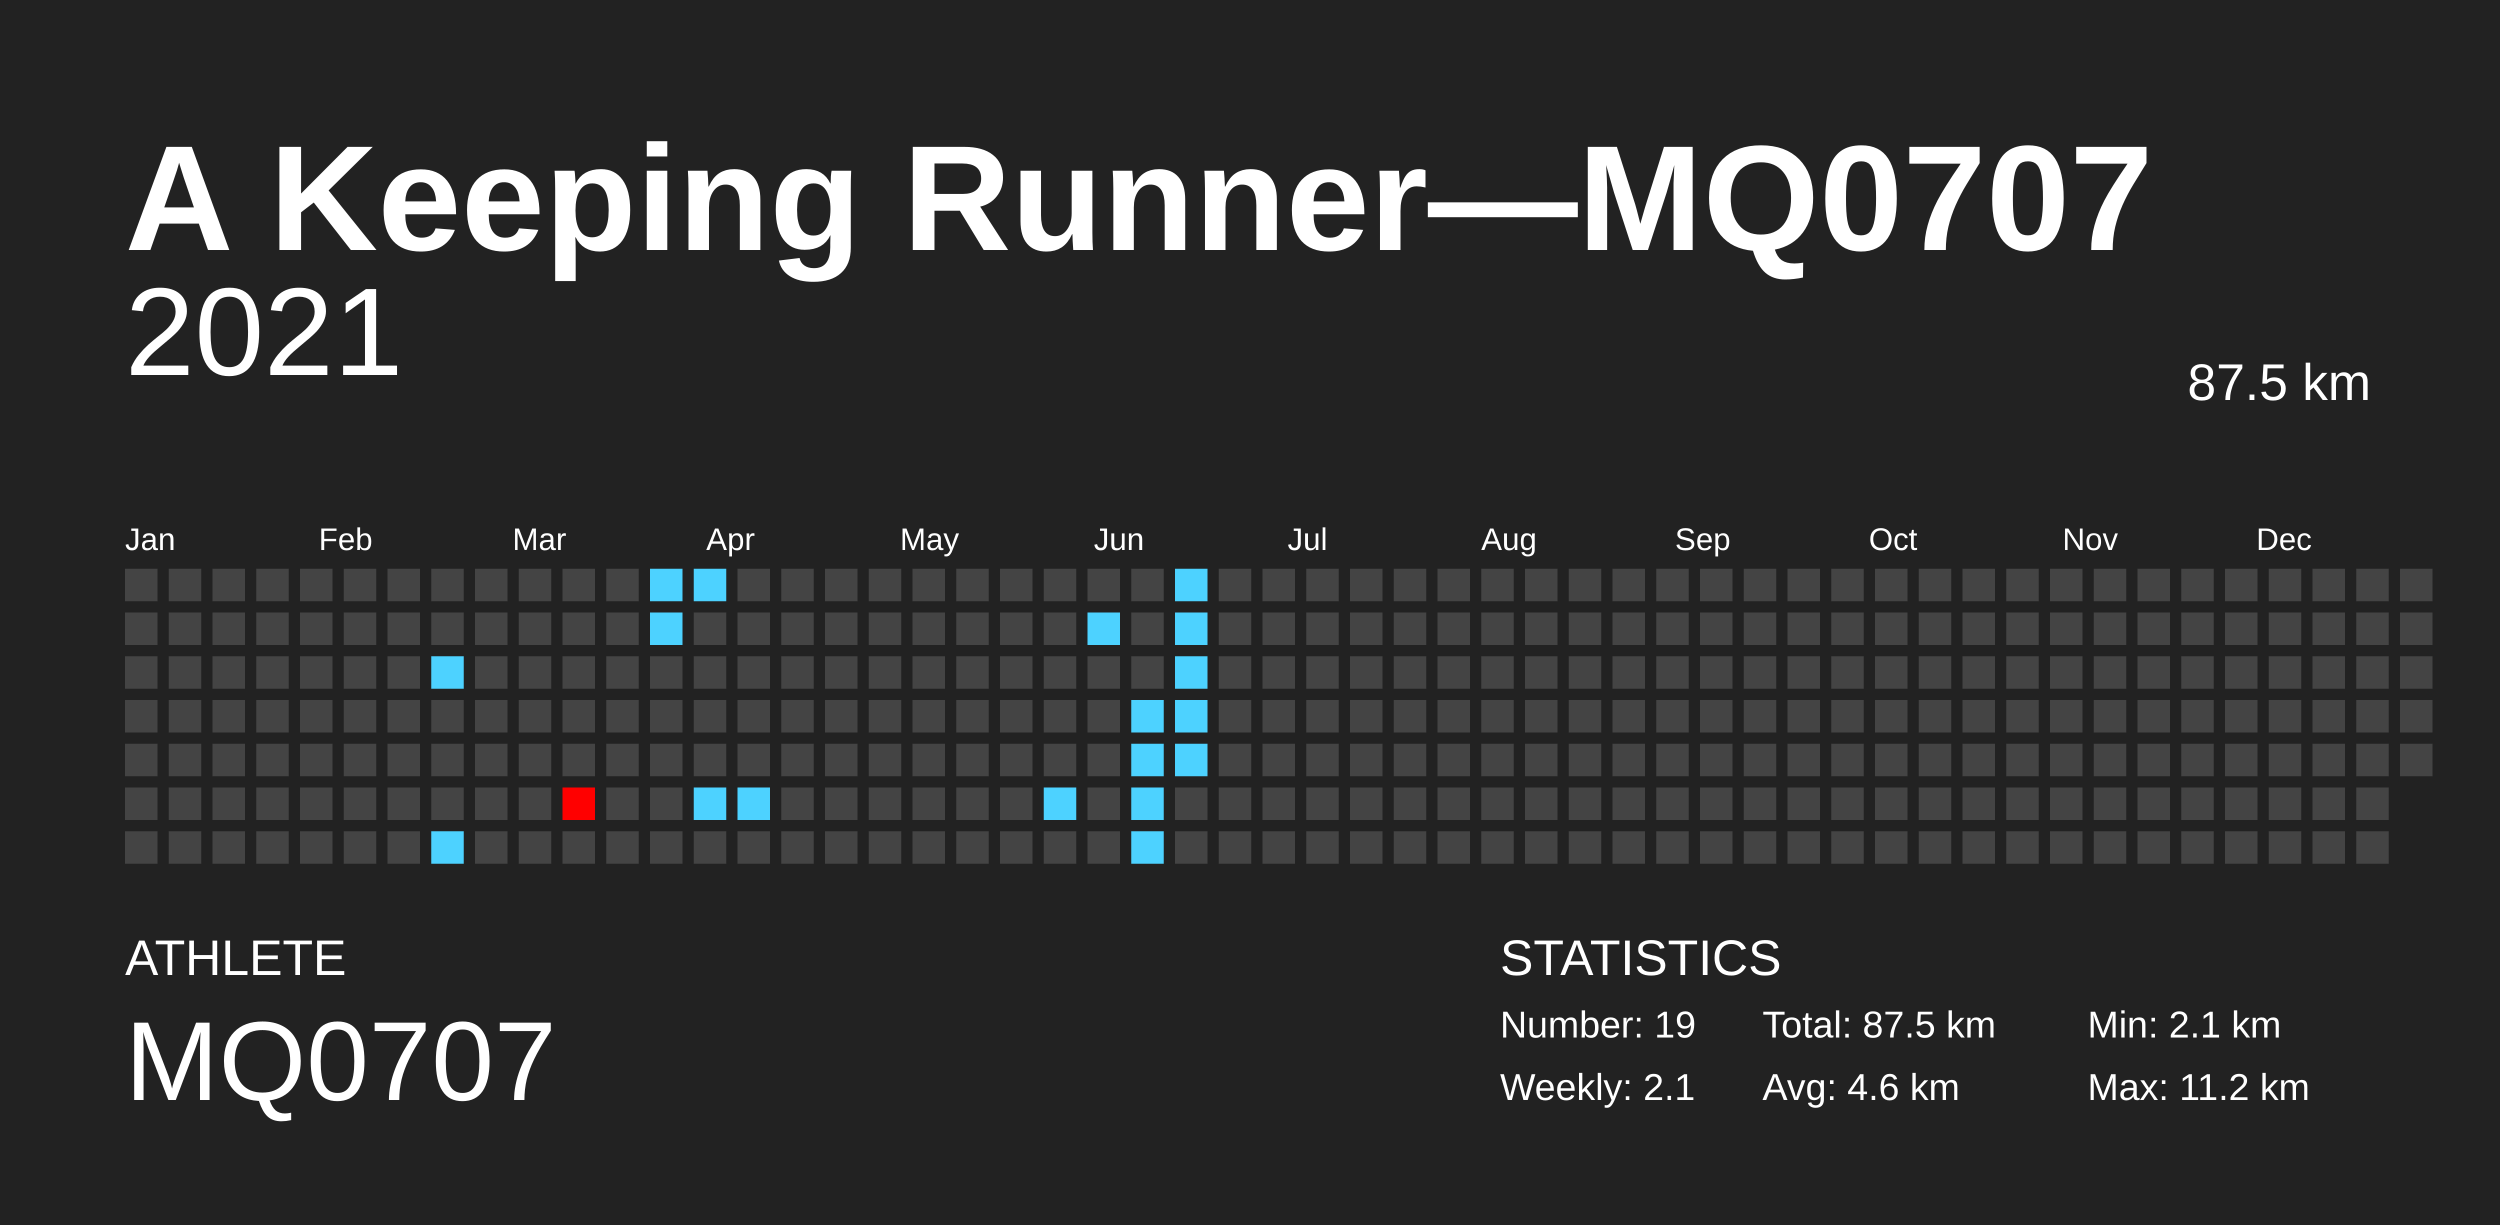
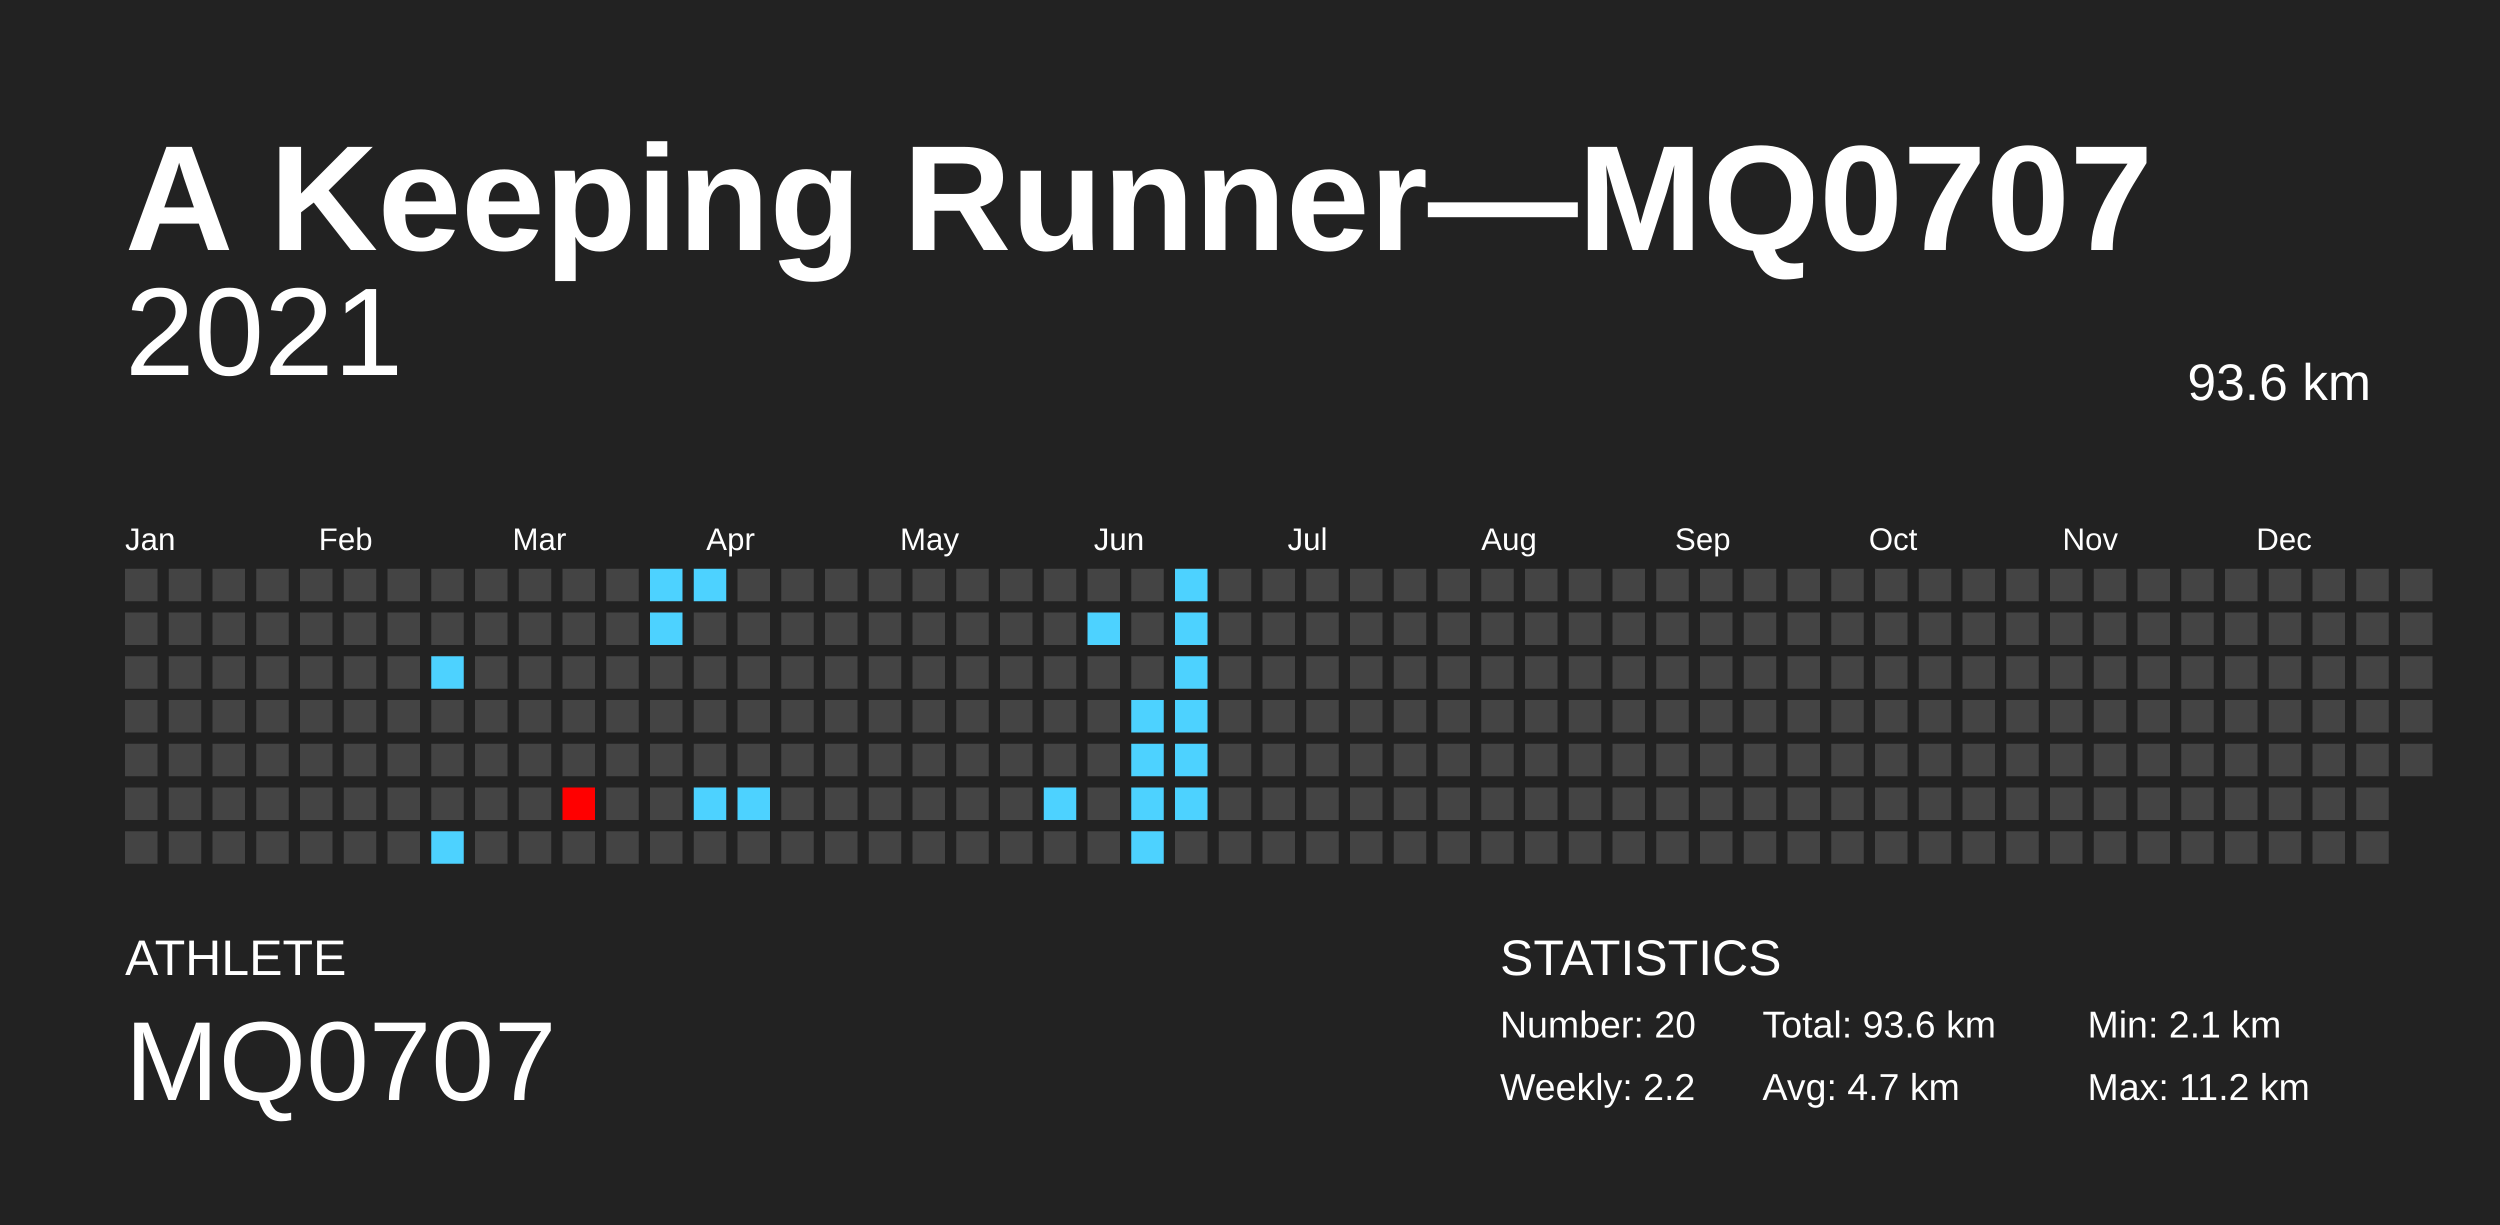
<svg xmlns="http://www.w3.org/2000/svg" baseProfile="full" height="98mm" version="1.1" viewBox="0,0,200,98" width="200mm">
  <defs />
  <rect fill="#222222" height="98" width="200" x="0" y="0" />
  <text fill="#FFFFFF" style="font-size:12px; font-family:Arial; font-weight:bold;" x="10" y="20">A Keeping Runner—MQ0707</text>
  <text fill="#FFFFFF" style="font-size:4px; font-family:Arial" x="10" y="78">ATHLETE</text>
  <text fill="#FFFFFF" style="font-size:9px; font-family:Arial" x="10" y="88">MQ0707</text>
  <text fill="#FFFFFF" style="font-size:4px; font-family:Arial" x="120" y="78">STATISTICS</text>
-   <text fill="#FFFFFF" style="font-size:3px; font-family:Arial" x="120" y="83">Number: 19</text>
-   <text fill="#FFFFFF" style="font-size:3px; font-family:Arial" x="120" y="88">Weekly: 2.1</text>
-   <text fill="#FFFFFF" style="font-size:3px; font-family:Arial" x="141" y="83">Total: 87.5 km</text>
-   <text fill="#FFFFFF" style="font-size:3px; font-family:Arial" x="141" y="88">Avg: 4.6 km</text>
+   <text fill="#FFFFFF" style="font-size:3px; font-family:Arial" x="120" y="83">Number: 20</text>
+   <text fill="#FFFFFF" style="font-size:3px; font-family:Arial" x="120" y="88">Weekly: 2.2</text>
+   <text fill="#FFFFFF" style="font-size:3px; font-family:Arial" x="141" y="83">Total: 93.6 km</text>
+   <text fill="#FFFFFF" style="font-size:3px; font-family:Arial" x="141" y="88">Avg: 4.7 km</text>
  <text fill="#FFFFFF" style="font-size:3px; font-family:Arial" x="167" y="83">Min: 2.1 km</text>
  <text fill="#FFFFFF" style="font-size:3px; font-family:Arial" x="167" y="88">Max: 11.2 km</text>
  <text alignment-baseline="hanging" fill="#FFFFFF" style="font-size:10.0px; font-family:Arial;" x="10" y="30">2021</text>
-   <text alignment-baseline="hanging" fill="#FFFFFF" style="font-size:4.125px; font-family:Arial;" x="175" y="32">87.5 km</text>
+   <text alignment-baseline="hanging" fill="#FFFFFF" style="font-size:4.125px; font-family:Arial;" x="175" y="32">93.6 km</text>
  <text fill="#FFFFFF" style="font-size:2.5px; font-family:Arial" x="10.0" y="44">Jan</text>
  <text fill="#FFFFFF" style="font-size:2.5px; font-family:Arial" x="25.5" y="44">Feb</text>
  <text fill="#FFFFFF" style="font-size:2.5px; font-family:Arial" x="41.0" y="44">Mar</text>
  <text fill="#FFFFFF" style="font-size:2.5px; font-family:Arial" x="56.5" y="44">Apr</text>
  <text fill="#FFFFFF" style="font-size:2.5px; font-family:Arial" x="72.0" y="44">May</text>
  <text fill="#FFFFFF" style="font-size:2.5px; font-family:Arial" x="87.5" y="44">Jun</text>
  <text fill="#FFFFFF" style="font-size:2.5px; font-family:Arial" x="103.0" y="44">Jul</text>
  <text fill="#FFFFFF" style="font-size:2.5px; font-family:Arial" x="118.5" y="44">Aug</text>
  <text fill="#FFFFFF" style="font-size:2.5px; font-family:Arial" x="134.0" y="44">Sep</text>
  <text fill="#FFFFFF" style="font-size:2.5px; font-family:Arial" x="149.5" y="44">Oct</text>
  <text fill="#FFFFFF" style="font-size:2.5px; font-family:Arial" x="165.0" y="44">Nov</text>
  <text fill="#FFFFFF" style="font-size:2.5px; font-family:Arial" x="180.5" y="44">Dec</text>
  <rect fill="#444444" height="2.6" width="2.6" x="10.0" y="45.5" />
  <rect fill="#444444" height="2.6" width="2.6" x="10.0" y="49.0" />
  <rect fill="#444444" height="2.6" width="2.6" x="10.0" y="52.5" />
  <rect fill="#444444" height="2.6" width="2.6" x="10.0" y="56.0" />
  <rect fill="#444444" height="2.6" width="2.6" x="10.0" y="59.5" />
  <rect fill="#444444" height="2.6" width="2.6" x="10.0" y="63.0" />
  <rect fill="#444444" height="2.6" width="2.6" x="10.0" y="66.5" />
  <rect fill="#444444" height="2.6" width="2.6" x="13.5" y="45.5" />
  <rect fill="#444444" height="2.6" width="2.6" x="13.5" y="49.0" />
  <rect fill="#444444" height="2.6" width="2.6" x="13.5" y="52.5" />
  <rect fill="#444444" height="2.6" width="2.6" x="13.5" y="56.0" />
  <rect fill="#444444" height="2.6" width="2.6" x="13.5" y="59.5" />
  <rect fill="#444444" height="2.6" width="2.6" x="13.5" y="63.0" />
  <rect fill="#444444" height="2.6" width="2.6" x="13.5" y="66.5" />
  <rect fill="#444444" height="2.6" width="2.6" x="17.0" y="45.5" />
  <rect fill="#444444" height="2.6" width="2.6" x="17.0" y="49.0" />
  <rect fill="#444444" height="2.6" width="2.6" x="17.0" y="52.5" />
  <rect fill="#444444" height="2.6" width="2.6" x="17.0" y="56.0" />
  <rect fill="#444444" height="2.6" width="2.6" x="17.0" y="59.5" />
  <rect fill="#444444" height="2.6" width="2.6" x="17.0" y="63.0" />
  <rect fill="#444444" height="2.6" width="2.6" x="17.0" y="66.5" />
  <rect fill="#444444" height="2.6" width="2.6" x="20.5" y="45.5" />
  <rect fill="#444444" height="2.6" width="2.6" x="20.5" y="49.0" />
  <rect fill="#444444" height="2.6" width="2.6" x="20.5" y="52.5" />
  <rect fill="#444444" height="2.6" width="2.6" x="20.5" y="56.0" />
  <rect fill="#444444" height="2.6" width="2.6" x="20.5" y="59.5" />
  <rect fill="#444444" height="2.6" width="2.6" x="20.5" y="63.0" />
  <rect fill="#444444" height="2.6" width="2.6" x="20.5" y="66.5" />
  <rect fill="#444444" height="2.6" width="2.6" x="24.0" y="45.5" />
  <rect fill="#444444" height="2.6" width="2.6" x="24.0" y="49.0" />
  <rect fill="#444444" height="2.6" width="2.6" x="24.0" y="52.5" />
  <rect fill="#444444" height="2.6" width="2.6" x="24.0" y="56.0" />
  <rect fill="#444444" height="2.6" width="2.6" x="24.0" y="59.5" />
  <rect fill="#444444" height="2.6" width="2.6" x="24.0" y="63.0" />
  <rect fill="#444444" height="2.6" width="2.6" x="24.0" y="66.5" />
  <rect fill="#444444" height="2.6" width="2.6" x="27.5" y="45.5" />
  <rect fill="#444444" height="2.6" width="2.6" x="27.5" y="49.0" />
  <rect fill="#444444" height="2.6" width="2.6" x="27.5" y="52.5" />
  <rect fill="#444444" height="2.6" width="2.6" x="27.5" y="56.0" />
  <rect fill="#444444" height="2.6" width="2.6" x="27.5" y="59.5" />
  <rect fill="#444444" height="2.6" width="2.6" x="27.5" y="63.0" />
  <rect fill="#444444" height="2.6" width="2.6" x="27.5" y="66.5" />
  <rect fill="#444444" height="2.6" width="2.6" x="31.0" y="45.5" />
  <rect fill="#444444" height="2.6" width="2.6" x="31.0" y="49.0" />
  <rect fill="#444444" height="2.6" width="2.6" x="31.0" y="52.5" />
  <rect fill="#444444" height="2.6" width="2.6" x="31.0" y="56.0" />
  <rect fill="#444444" height="2.6" width="2.6" x="31.0" y="59.5" />
  <rect fill="#444444" height="2.6" width="2.6" x="31.0" y="63.0" />
  <rect fill="#444444" height="2.6" width="2.6" x="31.0" y="66.5" />
  <rect fill="#444444" height="2.6" width="2.6" x="34.5" y="45.5" />
  <rect fill="#444444" height="2.6" width="2.6" x="34.5" y="49.0" />
  <rect fill="#4dd2ff" height="2.6" width="2.6" x="34.5" y="52.5" />
  <rect fill="#444444" height="2.6" width="2.6" x="34.5" y="56.0" />
  <rect fill="#444444" height="2.6" width="2.6" x="34.5" y="59.5" />
  <rect fill="#444444" height="2.6" width="2.6" x="34.5" y="63.0" />
  <rect fill="#4dd2ff" height="2.6" width="2.6" x="34.5" y="66.5" />
  <rect fill="#444444" height="2.6" width="2.6" x="38.0" y="45.5" />
  <rect fill="#444444" height="2.6" width="2.6" x="38.0" y="49.0" />
  <rect fill="#444444" height="2.6" width="2.6" x="38.0" y="52.5" />
  <rect fill="#444444" height="2.6" width="2.6" x="38.0" y="56.0" />
  <rect fill="#444444" height="2.6" width="2.6" x="38.0" y="59.5" />
  <rect fill="#444444" height="2.6" width="2.6" x="38.0" y="63.0" />
  <rect fill="#444444" height="2.6" width="2.6" x="38.0" y="66.5" />
  <rect fill="#444444" height="2.6" width="2.6" x="41.5" y="45.5" />
  <rect fill="#444444" height="2.6" width="2.6" x="41.5" y="49.0" />
  <rect fill="#444444" height="2.6" width="2.6" x="41.5" y="52.5" />
  <rect fill="#444444" height="2.6" width="2.6" x="41.5" y="56.0" />
  <rect fill="#444444" height="2.6" width="2.6" x="41.5" y="59.5" />
  <rect fill="#444444" height="2.6" width="2.6" x="41.5" y="63.0" />
  <rect fill="#444444" height="2.6" width="2.6" x="41.5" y="66.5" />
  <rect fill="#444444" height="2.6" width="2.6" x="45.0" y="45.5" />
  <rect fill="#444444" height="2.6" width="2.6" x="45.0" y="49.0" />
  <rect fill="#444444" height="2.6" width="2.6" x="45.0" y="52.5" />
  <rect fill="#444444" height="2.6" width="2.6" x="45.0" y="56.0" />
  <rect fill="#444444" height="2.6" width="2.6" x="45.0" y="59.5" />
  <rect fill="#ff0000" height="2.6" width="2.6" x="45.0" y="63.0" />
  <rect fill="#444444" height="2.6" width="2.6" x="45.0" y="66.5" />
  <rect fill="#444444" height="2.6" width="2.6" x="48.5" y="45.5" />
  <rect fill="#444444" height="2.6" width="2.6" x="48.5" y="49.0" />
  <rect fill="#444444" height="2.6" width="2.6" x="48.5" y="52.5" />
  <rect fill="#444444" height="2.6" width="2.6" x="48.5" y="56.0" />
  <rect fill="#444444" height="2.6" width="2.6" x="48.5" y="59.5" />
  <rect fill="#444444" height="2.6" width="2.6" x="48.5" y="63.0" />
  <rect fill="#444444" height="2.6" width="2.6" x="48.5" y="66.5" />
  <rect fill="#4dd2ff" height="2.6" width="2.6" x="52.0" y="45.5" />
  <rect fill="#4dd2ff" height="2.6" width="2.6" x="52.0" y="49.0" />
  <rect fill="#444444" height="2.6" width="2.6" x="52.0" y="52.5" />
  <rect fill="#444444" height="2.6" width="2.6" x="52.0" y="56.0" />
  <rect fill="#444444" height="2.6" width="2.6" x="52.0" y="59.5" />
  <rect fill="#444444" height="2.6" width="2.6" x="52.0" y="63.0" />
  <rect fill="#444444" height="2.6" width="2.6" x="52.0" y="66.5" />
  <rect fill="#4dd2ff" height="2.6" width="2.6" x="55.5" y="45.5" />
  <rect fill="#444444" height="2.6" width="2.6" x="55.5" y="49.0" />
  <rect fill="#444444" height="2.6" width="2.6" x="55.5" y="52.5" />
  <rect fill="#444444" height="2.6" width="2.6" x="55.5" y="56.0" />
  <rect fill="#444444" height="2.6" width="2.6" x="55.5" y="59.5" />
  <rect fill="#4dd2ff" height="2.6" width="2.6" x="55.5" y="63.0" />
  <rect fill="#444444" height="2.6" width="2.6" x="55.5" y="66.5" />
  <rect fill="#444444" height="2.6" width="2.6" x="59.0" y="45.5" />
  <rect fill="#444444" height="2.6" width="2.6" x="59.0" y="49.0" />
  <rect fill="#444444" height="2.6" width="2.6" x="59.0" y="52.5" />
  <rect fill="#444444" height="2.6" width="2.6" x="59.0" y="56.0" />
  <rect fill="#444444" height="2.6" width="2.6" x="59.0" y="59.5" />
  <rect fill="#4dd2ff" height="2.6" width="2.6" x="59.0" y="63.0" />
  <rect fill="#444444" height="2.6" width="2.6" x="59.0" y="66.5" />
  <rect fill="#444444" height="2.6" width="2.6" x="62.5" y="45.5" />
  <rect fill="#444444" height="2.6" width="2.6" x="62.5" y="49.0" />
  <rect fill="#444444" height="2.6" width="2.6" x="62.5" y="52.5" />
  <rect fill="#444444" height="2.6" width="2.6" x="62.5" y="56.0" />
  <rect fill="#444444" height="2.6" width="2.6" x="62.5" y="59.5" />
  <rect fill="#444444" height="2.6" width="2.6" x="62.5" y="63.0" />
  <rect fill="#444444" height="2.6" width="2.6" x="62.5" y="66.5" />
  <rect fill="#444444" height="2.6" width="2.6" x="66.0" y="45.5" />
  <rect fill="#444444" height="2.6" width="2.6" x="66.0" y="49.0" />
  <rect fill="#444444" height="2.6" width="2.6" x="66.0" y="52.5" />
  <rect fill="#444444" height="2.6" width="2.6" x="66.0" y="56.0" />
  <rect fill="#444444" height="2.6" width="2.6" x="66.0" y="59.5" />
  <rect fill="#444444" height="2.6" width="2.6" x="66.0" y="63.0" />
  <rect fill="#444444" height="2.6" width="2.6" x="66.0" y="66.5" />
  <rect fill="#444444" height="2.6" width="2.6" x="69.5" y="45.5" />
  <rect fill="#444444" height="2.6" width="2.6" x="69.5" y="49.0" />
  <rect fill="#444444" height="2.6" width="2.6" x="69.5" y="52.5" />
  <rect fill="#444444" height="2.6" width="2.6" x="69.5" y="56.0" />
  <rect fill="#444444" height="2.6" width="2.6" x="69.5" y="59.5" />
  <rect fill="#444444" height="2.6" width="2.6" x="69.5" y="63.0" />
  <rect fill="#444444" height="2.6" width="2.6" x="69.5" y="66.5" />
  <rect fill="#444444" height="2.6" width="2.6" x="73.0" y="45.5" />
  <rect fill="#444444" height="2.6" width="2.6" x="73.0" y="49.0" />
  <rect fill="#444444" height="2.6" width="2.6" x="73.0" y="52.5" />
  <rect fill="#444444" height="2.6" width="2.6" x="73.0" y="56.0" />
  <rect fill="#444444" height="2.6" width="2.6" x="73.0" y="59.5" />
  <rect fill="#444444" height="2.6" width="2.6" x="73.0" y="63.0" />
  <rect fill="#444444" height="2.6" width="2.6" x="73.0" y="66.5" />
  <rect fill="#444444" height="2.6" width="2.6" x="76.5" y="45.5" />
  <rect fill="#444444" height="2.6" width="2.6" x="76.5" y="49.0" />
  <rect fill="#444444" height="2.6" width="2.6" x="76.5" y="52.5" />
  <rect fill="#444444" height="2.6" width="2.6" x="76.5" y="56.0" />
  <rect fill="#444444" height="2.6" width="2.6" x="76.5" y="59.5" />
  <rect fill="#444444" height="2.6" width="2.6" x="76.5" y="63.0" />
  <rect fill="#444444" height="2.6" width="2.6" x="76.5" y="66.5" />
  <rect fill="#444444" height="2.6" width="2.6" x="80.0" y="45.5" />
  <rect fill="#444444" height="2.6" width="2.6" x="80.0" y="49.0" />
  <rect fill="#444444" height="2.6" width="2.6" x="80.0" y="52.5" />
  <rect fill="#444444" height="2.6" width="2.6" x="80.0" y="56.0" />
  <rect fill="#444444" height="2.6" width="2.6" x="80.0" y="59.5" />
  <rect fill="#444444" height="2.6" width="2.6" x="80.0" y="63.0" />
  <rect fill="#444444" height="2.6" width="2.6" x="80.0" y="66.5" />
  <rect fill="#444444" height="2.6" width="2.6" x="83.5" y="45.5" />
  <rect fill="#444444" height="2.6" width="2.6" x="83.5" y="49.0" />
  <rect fill="#444444" height="2.6" width="2.6" x="83.5" y="52.5" />
  <rect fill="#444444" height="2.6" width="2.6" x="83.5" y="56.0" />
  <rect fill="#444444" height="2.6" width="2.6" x="83.5" y="59.5" />
  <rect fill="#4dd2ff" height="2.6" width="2.6" x="83.5" y="63.0" />
  <rect fill="#444444" height="2.6" width="2.6" x="83.5" y="66.5" />
  <rect fill="#444444" height="2.6" width="2.6" x="87.0" y="45.5" />
  <rect fill="#4dd2ff" height="2.6" width="2.6" x="87.0" y="49.0" />
  <rect fill="#444444" height="2.6" width="2.6" x="87.0" y="52.5" />
  <rect fill="#444444" height="2.6" width="2.6" x="87.0" y="56.0" />
  <rect fill="#444444" height="2.6" width="2.6" x="87.0" y="59.5" />
  <rect fill="#444444" height="2.6" width="2.6" x="87.0" y="63.0" />
  <rect fill="#444444" height="2.6" width="2.6" x="87.0" y="66.5" />
  <rect fill="#444444" height="2.6" width="2.6" x="90.5" y="45.5" />
  <rect fill="#444444" height="2.6" width="2.6" x="90.5" y="49.0" />
  <rect fill="#444444" height="2.6" width="2.6" x="90.5" y="52.5" />
  <rect fill="#4dd2ff" height="2.6" width="2.6" x="90.5" y="56.0" />
  <rect fill="#4dd2ff" height="2.6" width="2.6" x="90.5" y="59.5" />
  <rect fill="#4dd2ff" height="2.6" width="2.6" x="90.5" y="63.0" />
  <rect fill="#4dd2ff" height="2.6" width="2.6" x="90.5" y="66.5" />
  <rect fill="#4dd2ff" height="2.6" width="2.6" x="94.0" y="45.5" />
  <rect fill="#4dd2ff" height="2.6" width="2.6" x="94.0" y="49.0" />
  <rect fill="#4dd2ff" height="2.6" width="2.6" x="94.0" y="52.5" />
  <rect fill="#4dd2ff" height="2.6" width="2.6" x="94.0" y="56.0" />
  <rect fill="#4dd2ff" height="2.6" width="2.6" x="94.0" y="59.5" />
-   <rect fill="#444444" height="2.6" width="2.6" x="94.0" y="63.0" />
+   <rect fill="#4dd2ff" height="2.6" width="2.6" x="94.0" y="63.0" />
  <rect fill="#444444" height="2.6" width="2.6" x="94.0" y="66.5" />
  <rect fill="#444444" height="2.6" width="2.6" x="97.5" y="45.5" />
  <rect fill="#444444" height="2.6" width="2.6" x="97.5" y="49.0" />
  <rect fill="#444444" height="2.6" width="2.6" x="97.5" y="52.5" />
  <rect fill="#444444" height="2.6" width="2.6" x="97.5" y="56.0" />
  <rect fill="#444444" height="2.6" width="2.6" x="97.5" y="59.5" />
  <rect fill="#444444" height="2.6" width="2.6" x="97.5" y="63.0" />
  <rect fill="#444444" height="2.6" width="2.6" x="97.5" y="66.5" />
  <rect fill="#444444" height="2.6" width="2.6" x="101.0" y="45.5" />
  <rect fill="#444444" height="2.6" width="2.6" x="101.0" y="49.0" />
  <rect fill="#444444" height="2.6" width="2.6" x="101.0" y="52.5" />
  <rect fill="#444444" height="2.6" width="2.6" x="101.0" y="56.0" />
  <rect fill="#444444" height="2.6" width="2.6" x="101.0" y="59.5" />
  <rect fill="#444444" height="2.6" width="2.6" x="101.0" y="63.0" />
  <rect fill="#444444" height="2.6" width="2.6" x="101.0" y="66.5" />
  <rect fill="#444444" height="2.6" width="2.6" x="104.5" y="45.5" />
  <rect fill="#444444" height="2.6" width="2.6" x="104.5" y="49.0" />
  <rect fill="#444444" height="2.6" width="2.6" x="104.5" y="52.5" />
  <rect fill="#444444" height="2.6" width="2.6" x="104.5" y="56.0" />
  <rect fill="#444444" height="2.6" width="2.6" x="104.5" y="59.5" />
  <rect fill="#444444" height="2.6" width="2.6" x="104.5" y="63.0" />
  <rect fill="#444444" height="2.6" width="2.6" x="104.5" y="66.5" />
  <rect fill="#444444" height="2.6" width="2.6" x="108.0" y="45.5" />
  <rect fill="#444444" height="2.6" width="2.6" x="108.0" y="49.0" />
  <rect fill="#444444" height="2.6" width="2.6" x="108.0" y="52.5" />
  <rect fill="#444444" height="2.6" width="2.6" x="108.0" y="56.0" />
  <rect fill="#444444" height="2.6" width="2.6" x="108.0" y="59.5" />
  <rect fill="#444444" height="2.6" width="2.6" x="108.0" y="63.0" />
  <rect fill="#444444" height="2.6" width="2.6" x="108.0" y="66.5" />
  <rect fill="#444444" height="2.6" width="2.6" x="111.5" y="45.5" />
  <rect fill="#444444" height="2.6" width="2.6" x="111.5" y="49.0" />
  <rect fill="#444444" height="2.6" width="2.6" x="111.5" y="52.5" />
  <rect fill="#444444" height="2.6" width="2.6" x="111.5" y="56.0" />
  <rect fill="#444444" height="2.6" width="2.6" x="111.5" y="59.5" />
  <rect fill="#444444" height="2.6" width="2.6" x="111.5" y="63.0" />
  <rect fill="#444444" height="2.6" width="2.6" x="111.5" y="66.5" />
  <rect fill="#444444" height="2.6" width="2.6" x="115.0" y="45.5" />
  <rect fill="#444444" height="2.6" width="2.6" x="115.0" y="49.0" />
  <rect fill="#444444" height="2.6" width="2.6" x="115.0" y="52.5" />
  <rect fill="#444444" height="2.6" width="2.6" x="115.0" y="56.0" />
  <rect fill="#444444" height="2.6" width="2.6" x="115.0" y="59.5" />
  <rect fill="#444444" height="2.6" width="2.6" x="115.0" y="63.0" />
  <rect fill="#444444" height="2.6" width="2.6" x="115.0" y="66.5" />
  <rect fill="#444444" height="2.6" width="2.6" x="118.5" y="45.5" />
  <rect fill="#444444" height="2.6" width="2.6" x="118.5" y="49.0" />
  <rect fill="#444444" height="2.6" width="2.6" x="118.5" y="52.5" />
  <rect fill="#444444" height="2.6" width="2.6" x="118.5" y="56.0" />
  <rect fill="#444444" height="2.6" width="2.6" x="118.5" y="59.5" />
  <rect fill="#444444" height="2.6" width="2.6" x="118.5" y="63.0" />
  <rect fill="#444444" height="2.6" width="2.6" x="118.5" y="66.5" />
  <rect fill="#444444" height="2.6" width="2.6" x="122.0" y="45.5" />
  <rect fill="#444444" height="2.6" width="2.6" x="122.0" y="49.0" />
  <rect fill="#444444" height="2.6" width="2.6" x="122.0" y="52.5" />
  <rect fill="#444444" height="2.6" width="2.6" x="122.0" y="56.0" />
  <rect fill="#444444" height="2.6" width="2.6" x="122.0" y="59.5" />
  <rect fill="#444444" height="2.6" width="2.6" x="122.0" y="63.0" />
  <rect fill="#444444" height="2.6" width="2.6" x="122.0" y="66.5" />
  <rect fill="#444444" height="2.6" width="2.6" x="125.5" y="45.5" />
  <rect fill="#444444" height="2.6" width="2.6" x="125.5" y="49.0" />
  <rect fill="#444444" height="2.6" width="2.6" x="125.5" y="52.5" />
  <rect fill="#444444" height="2.6" width="2.6" x="125.5" y="56.0" />
  <rect fill="#444444" height="2.6" width="2.6" x="125.5" y="59.5" />
  <rect fill="#444444" height="2.6" width="2.6" x="125.5" y="63.0" />
  <rect fill="#444444" height="2.6" width="2.6" x="125.5" y="66.5" />
  <rect fill="#444444" height="2.6" width="2.6" x="129.0" y="45.5" />
  <rect fill="#444444" height="2.6" width="2.6" x="129.0" y="49.0" />
  <rect fill="#444444" height="2.6" width="2.6" x="129.0" y="52.5" />
  <rect fill="#444444" height="2.6" width="2.6" x="129.0" y="56.0" />
  <rect fill="#444444" height="2.6" width="2.6" x="129.0" y="59.5" />
  <rect fill="#444444" height="2.6" width="2.6" x="129.0" y="63.0" />
  <rect fill="#444444" height="2.6" width="2.6" x="129.0" y="66.5" />
  <rect fill="#444444" height="2.6" width="2.6" x="132.5" y="45.5" />
  <rect fill="#444444" height="2.6" width="2.6" x="132.5" y="49.0" />
  <rect fill="#444444" height="2.6" width="2.6" x="132.5" y="52.5" />
  <rect fill="#444444" height="2.6" width="2.6" x="132.5" y="56.0" />
  <rect fill="#444444" height="2.6" width="2.6" x="132.5" y="59.5" />
  <rect fill="#444444" height="2.6" width="2.6" x="132.5" y="63.0" />
  <rect fill="#444444" height="2.6" width="2.6" x="132.5" y="66.5" />
  <rect fill="#444444" height="2.6" width="2.6" x="136.0" y="45.5" />
  <rect fill="#444444" height="2.6" width="2.6" x="136.0" y="49.0" />
  <rect fill="#444444" height="2.6" width="2.6" x="136.0" y="52.5" />
  <rect fill="#444444" height="2.6" width="2.6" x="136.0" y="56.0" />
  <rect fill="#444444" height="2.6" width="2.6" x="136.0" y="59.5" />
  <rect fill="#444444" height="2.6" width="2.6" x="136.0" y="63.0" />
  <rect fill="#444444" height="2.6" width="2.6" x="136.0" y="66.5" />
  <rect fill="#444444" height="2.6" width="2.6" x="139.5" y="45.5" />
  <rect fill="#444444" height="2.6" width="2.6" x="139.5" y="49.0" />
  <rect fill="#444444" height="2.6" width="2.6" x="139.5" y="52.5" />
  <rect fill="#444444" height="2.6" width="2.6" x="139.5" y="56.0" />
  <rect fill="#444444" height="2.6" width="2.6" x="139.5" y="59.5" />
  <rect fill="#444444" height="2.6" width="2.6" x="139.5" y="63.0" />
  <rect fill="#444444" height="2.6" width="2.6" x="139.5" y="66.5" />
  <rect fill="#444444" height="2.6" width="2.6" x="143.0" y="45.5" />
  <rect fill="#444444" height="2.6" width="2.6" x="143.0" y="49.0" />
  <rect fill="#444444" height="2.6" width="2.6" x="143.0" y="52.5" />
  <rect fill="#444444" height="2.6" width="2.6" x="143.0" y="56.0" />
  <rect fill="#444444" height="2.6" width="2.6" x="143.0" y="59.5" />
  <rect fill="#444444" height="2.6" width="2.6" x="143.0" y="63.0" />
  <rect fill="#444444" height="2.6" width="2.6" x="143.0" y="66.5" />
  <rect fill="#444444" height="2.6" width="2.6" x="146.5" y="45.5" />
  <rect fill="#444444" height="2.6" width="2.6" x="146.5" y="49.0" />
  <rect fill="#444444" height="2.6" width="2.6" x="146.5" y="52.5" />
  <rect fill="#444444" height="2.6" width="2.6" x="146.5" y="56.0" />
  <rect fill="#444444" height="2.6" width="2.6" x="146.5" y="59.5" />
  <rect fill="#444444" height="2.6" width="2.6" x="146.5" y="63.0" />
  <rect fill="#444444" height="2.6" width="2.6" x="146.5" y="66.5" />
  <rect fill="#444444" height="2.6" width="2.6" x="150.0" y="45.5" />
  <rect fill="#444444" height="2.6" width="2.6" x="150.0" y="49.0" />
  <rect fill="#444444" height="2.6" width="2.6" x="150.0" y="52.5" />
  <rect fill="#444444" height="2.6" width="2.6" x="150.0" y="56.0" />
  <rect fill="#444444" height="2.6" width="2.6" x="150.0" y="59.5" />
  <rect fill="#444444" height="2.6" width="2.6" x="150.0" y="63.0" />
  <rect fill="#444444" height="2.6" width="2.6" x="150.0" y="66.5" />
  <rect fill="#444444" height="2.6" width="2.6" x="153.5" y="45.5" />
  <rect fill="#444444" height="2.6" width="2.6" x="153.5" y="49.0" />
  <rect fill="#444444" height="2.6" width="2.6" x="153.5" y="52.5" />
  <rect fill="#444444" height="2.6" width="2.6" x="153.5" y="56.0" />
  <rect fill="#444444" height="2.6" width="2.6" x="153.5" y="59.5" />
  <rect fill="#444444" height="2.6" width="2.6" x="153.5" y="63.0" />
  <rect fill="#444444" height="2.6" width="2.6" x="153.5" y="66.5" />
  <rect fill="#444444" height="2.6" width="2.6" x="157.0" y="45.5" />
  <rect fill="#444444" height="2.6" width="2.6" x="157.0" y="49.0" />
  <rect fill="#444444" height="2.6" width="2.6" x="157.0" y="52.5" />
  <rect fill="#444444" height="2.6" width="2.6" x="157.0" y="56.0" />
  <rect fill="#444444" height="2.6" width="2.6" x="157.0" y="59.5" />
  <rect fill="#444444" height="2.6" width="2.6" x="157.0" y="63.0" />
  <rect fill="#444444" height="2.6" width="2.6" x="157.0" y="66.5" />
  <rect fill="#444444" height="2.6" width="2.6" x="160.5" y="45.5" />
  <rect fill="#444444" height="2.6" width="2.6" x="160.5" y="49.0" />
  <rect fill="#444444" height="2.6" width="2.6" x="160.5" y="52.5" />
  <rect fill="#444444" height="2.6" width="2.6" x="160.5" y="56.0" />
  <rect fill="#444444" height="2.6" width="2.6" x="160.5" y="59.5" />
  <rect fill="#444444" height="2.6" width="2.6" x="160.5" y="63.0" />
  <rect fill="#444444" height="2.6" width="2.6" x="160.5" y="66.5" />
  <rect fill="#444444" height="2.6" width="2.6" x="164.0" y="45.5" />
  <rect fill="#444444" height="2.6" width="2.6" x="164.0" y="49.0" />
  <rect fill="#444444" height="2.6" width="2.6" x="164.0" y="52.5" />
  <rect fill="#444444" height="2.6" width="2.6" x="164.0" y="56.0" />
  <rect fill="#444444" height="2.6" width="2.6" x="164.0" y="59.5" />
  <rect fill="#444444" height="2.6" width="2.6" x="164.0" y="63.0" />
  <rect fill="#444444" height="2.6" width="2.6" x="164.0" y="66.5" />
  <rect fill="#444444" height="2.6" width="2.6" x="167.5" y="45.5" />
  <rect fill="#444444" height="2.6" width="2.6" x="167.5" y="49.0" />
  <rect fill="#444444" height="2.6" width="2.6" x="167.5" y="52.5" />
  <rect fill="#444444" height="2.6" width="2.6" x="167.5" y="56.0" />
  <rect fill="#444444" height="2.6" width="2.6" x="167.5" y="59.5" />
  <rect fill="#444444" height="2.6" width="2.6" x="167.5" y="63.0" />
  <rect fill="#444444" height="2.6" width="2.6" x="167.5" y="66.5" />
  <rect fill="#444444" height="2.6" width="2.6" x="171.0" y="45.5" />
  <rect fill="#444444" height="2.6" width="2.6" x="171.0" y="49.0" />
  <rect fill="#444444" height="2.6" width="2.6" x="171.0" y="52.5" />
  <rect fill="#444444" height="2.6" width="2.6" x="171.0" y="56.0" />
  <rect fill="#444444" height="2.6" width="2.6" x="171.0" y="59.5" />
  <rect fill="#444444" height="2.6" width="2.6" x="171.0" y="63.0" />
  <rect fill="#444444" height="2.6" width="2.6" x="171.0" y="66.5" />
  <rect fill="#444444" height="2.6" width="2.6" x="174.5" y="45.5" />
  <rect fill="#444444" height="2.6" width="2.6" x="174.5" y="49.0" />
  <rect fill="#444444" height="2.6" width="2.6" x="174.5" y="52.5" />
  <rect fill="#444444" height="2.6" width="2.6" x="174.5" y="56.0" />
  <rect fill="#444444" height="2.6" width="2.6" x="174.5" y="59.5" />
  <rect fill="#444444" height="2.6" width="2.6" x="174.5" y="63.0" />
  <rect fill="#444444" height="2.6" width="2.6" x="174.5" y="66.5" />
  <rect fill="#444444" height="2.6" width="2.6" x="178.0" y="45.5" />
  <rect fill="#444444" height="2.6" width="2.6" x="178.0" y="49.0" />
  <rect fill="#444444" height="2.6" width="2.6" x="178.0" y="52.5" />
  <rect fill="#444444" height="2.6" width="2.6" x="178.0" y="56.0" />
  <rect fill="#444444" height="2.6" width="2.6" x="178.0" y="59.5" />
  <rect fill="#444444" height="2.6" width="2.6" x="178.0" y="63.0" />
  <rect fill="#444444" height="2.6" width="2.6" x="178.0" y="66.5" />
  <rect fill="#444444" height="2.6" width="2.6" x="181.5" y="45.5" />
  <rect fill="#444444" height="2.6" width="2.6" x="181.5" y="49.0" />
  <rect fill="#444444" height="2.6" width="2.6" x="181.5" y="52.5" />
  <rect fill="#444444" height="2.6" width="2.6" x="181.5" y="56.0" />
  <rect fill="#444444" height="2.6" width="2.6" x="181.5" y="59.5" />
  <rect fill="#444444" height="2.6" width="2.6" x="181.5" y="63.0" />
  <rect fill="#444444" height="2.6" width="2.6" x="181.5" y="66.5" />
  <rect fill="#444444" height="2.6" width="2.6" x="185.0" y="45.5" />
  <rect fill="#444444" height="2.6" width="2.6" x="185.0" y="49.0" />
  <rect fill="#444444" height="2.6" width="2.6" x="185.0" y="52.5" />
  <rect fill="#444444" height="2.6" width="2.6" x="185.0" y="56.0" />
  <rect fill="#444444" height="2.6" width="2.6" x="185.0" y="59.5" />
  <rect fill="#444444" height="2.6" width="2.6" x="185.0" y="63.0" />
  <rect fill="#444444" height="2.6" width="2.6" x="185.0" y="66.5" />
  <rect fill="#444444" height="2.6" width="2.6" x="188.5" y="45.5" />
  <rect fill="#444444" height="2.6" width="2.6" x="188.5" y="49.0" />
  <rect fill="#444444" height="2.6" width="2.6" x="188.5" y="52.5" />
  <rect fill="#444444" height="2.6" width="2.6" x="188.5" y="56.0" />
  <rect fill="#444444" height="2.6" width="2.6" x="188.5" y="59.5" />
  <rect fill="#444444" height="2.6" width="2.6" x="188.5" y="63.0" />
  <rect fill="#444444" height="2.6" width="2.6" x="188.5" y="66.5" />
  <rect fill="#444444" height="2.6" width="2.6" x="192.0" y="45.5" />
  <rect fill="#444444" height="2.6" width="2.6" x="192.0" y="49.0" />
  <rect fill="#444444" height="2.6" width="2.6" x="192.0" y="52.5" />
  <rect fill="#444444" height="2.6" width="2.6" x="192.0" y="56.0" />
  <rect fill="#444444" height="2.6" width="2.6" x="192.0" y="59.5" />
</svg>
